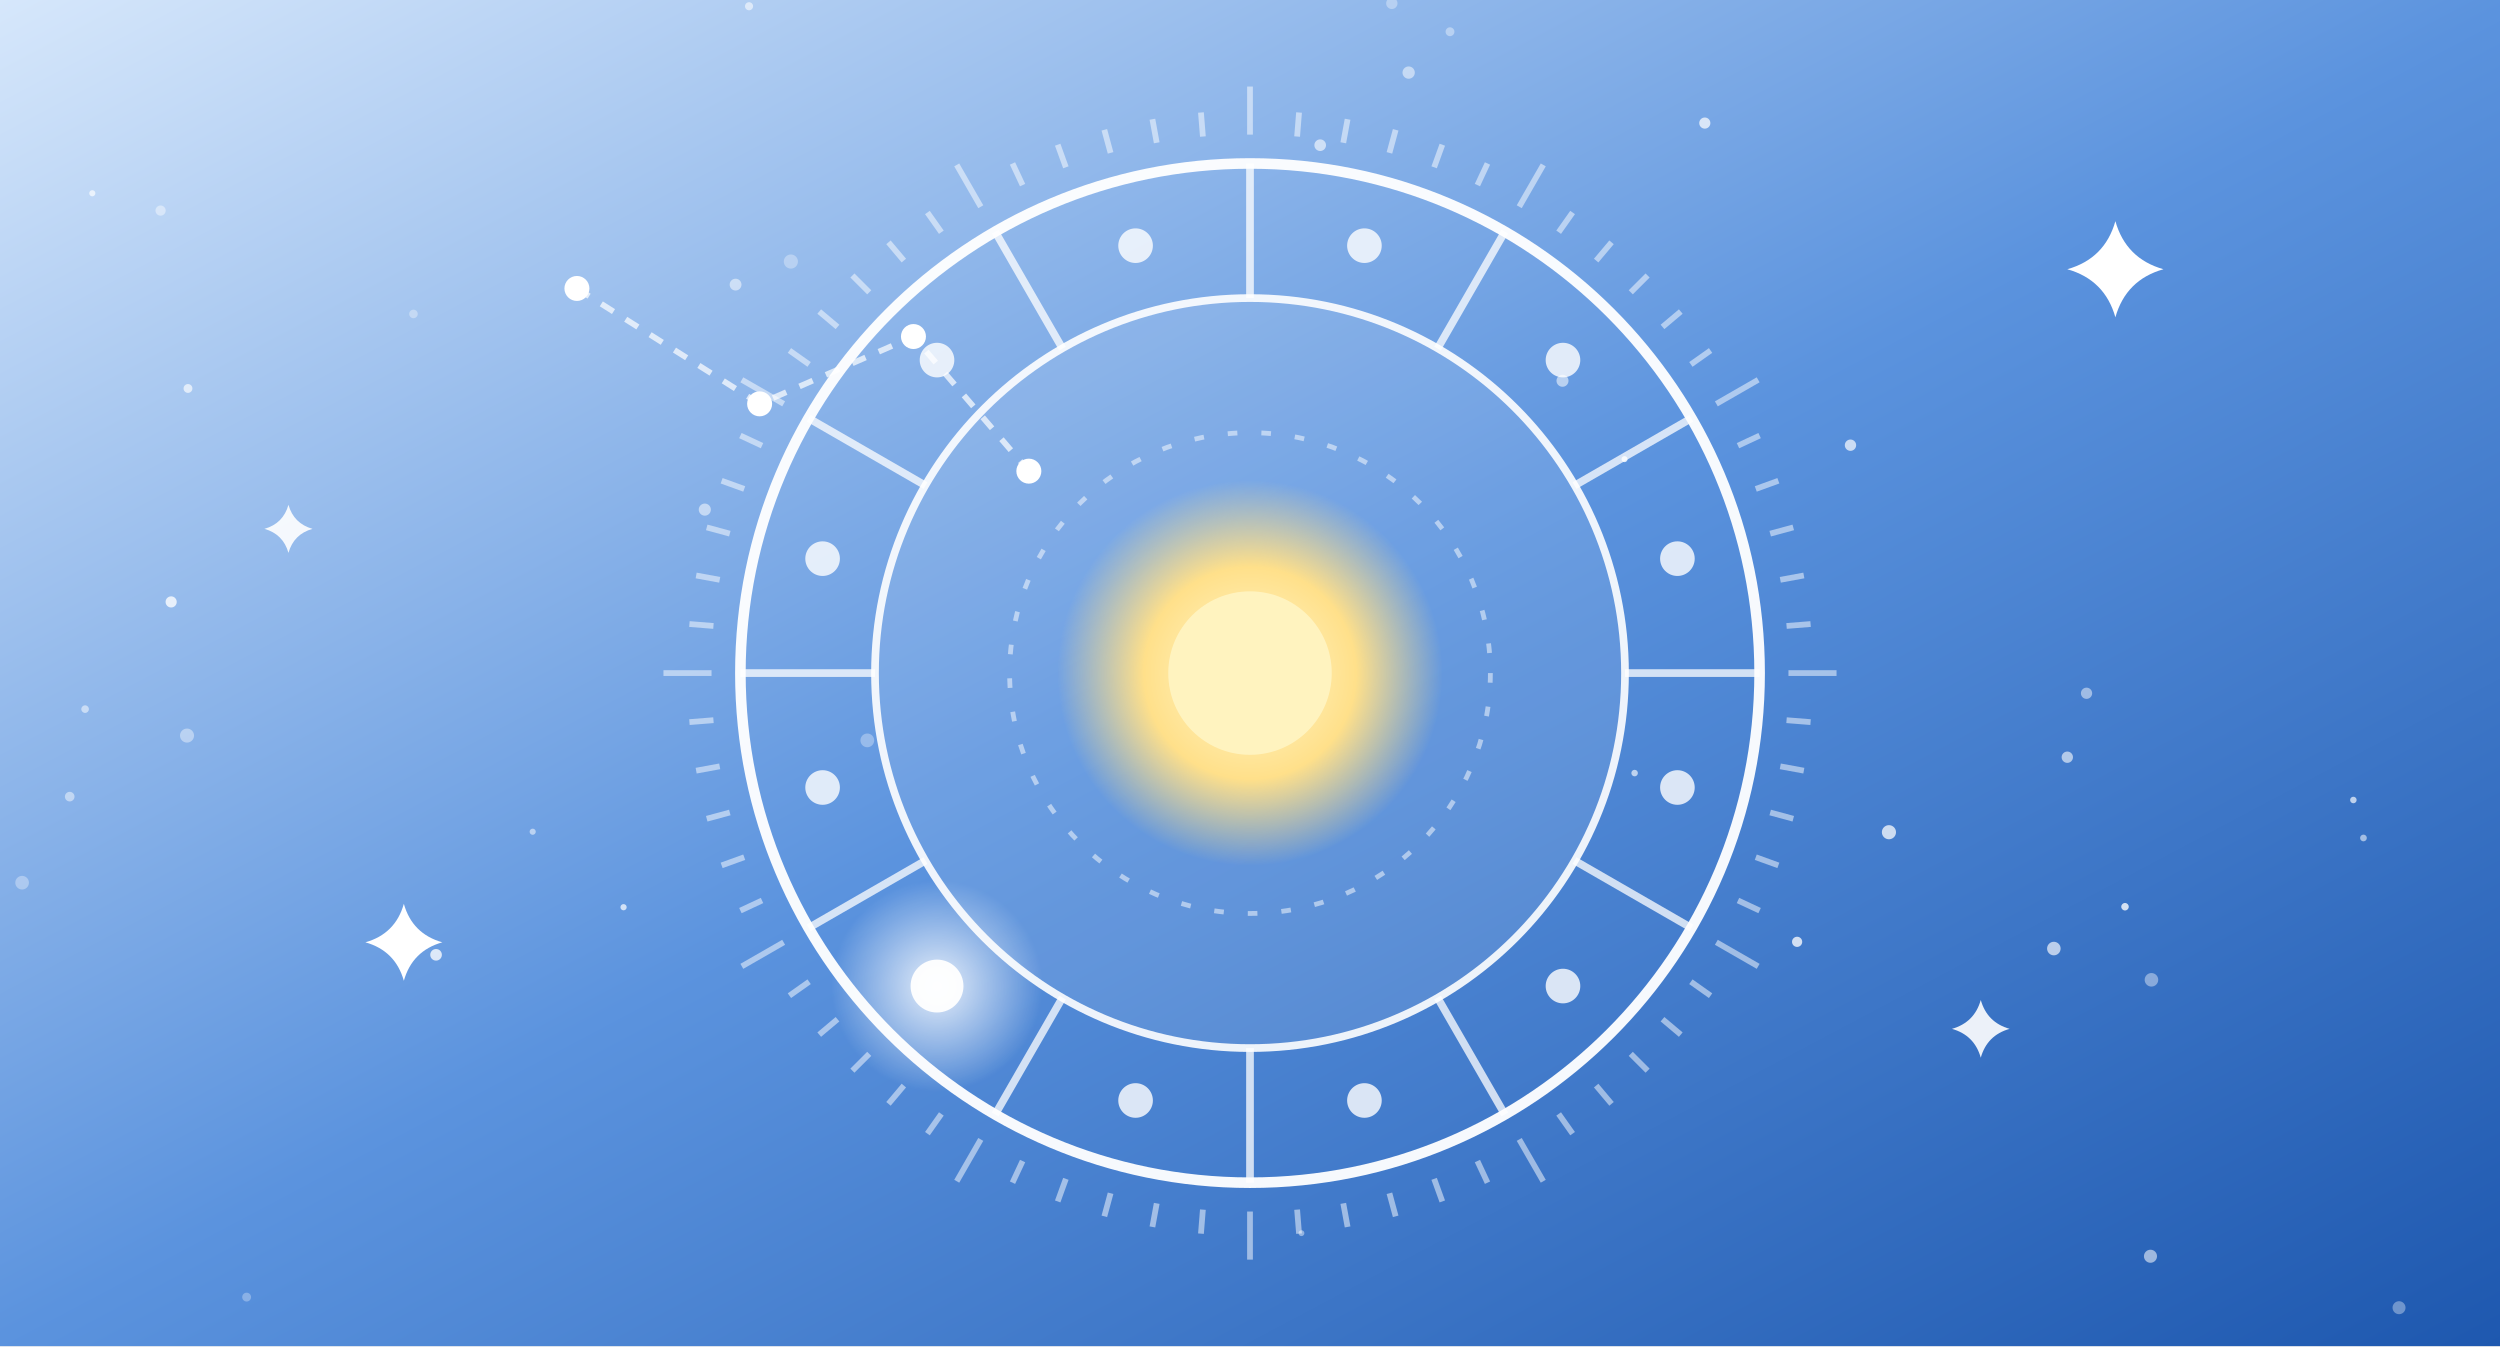
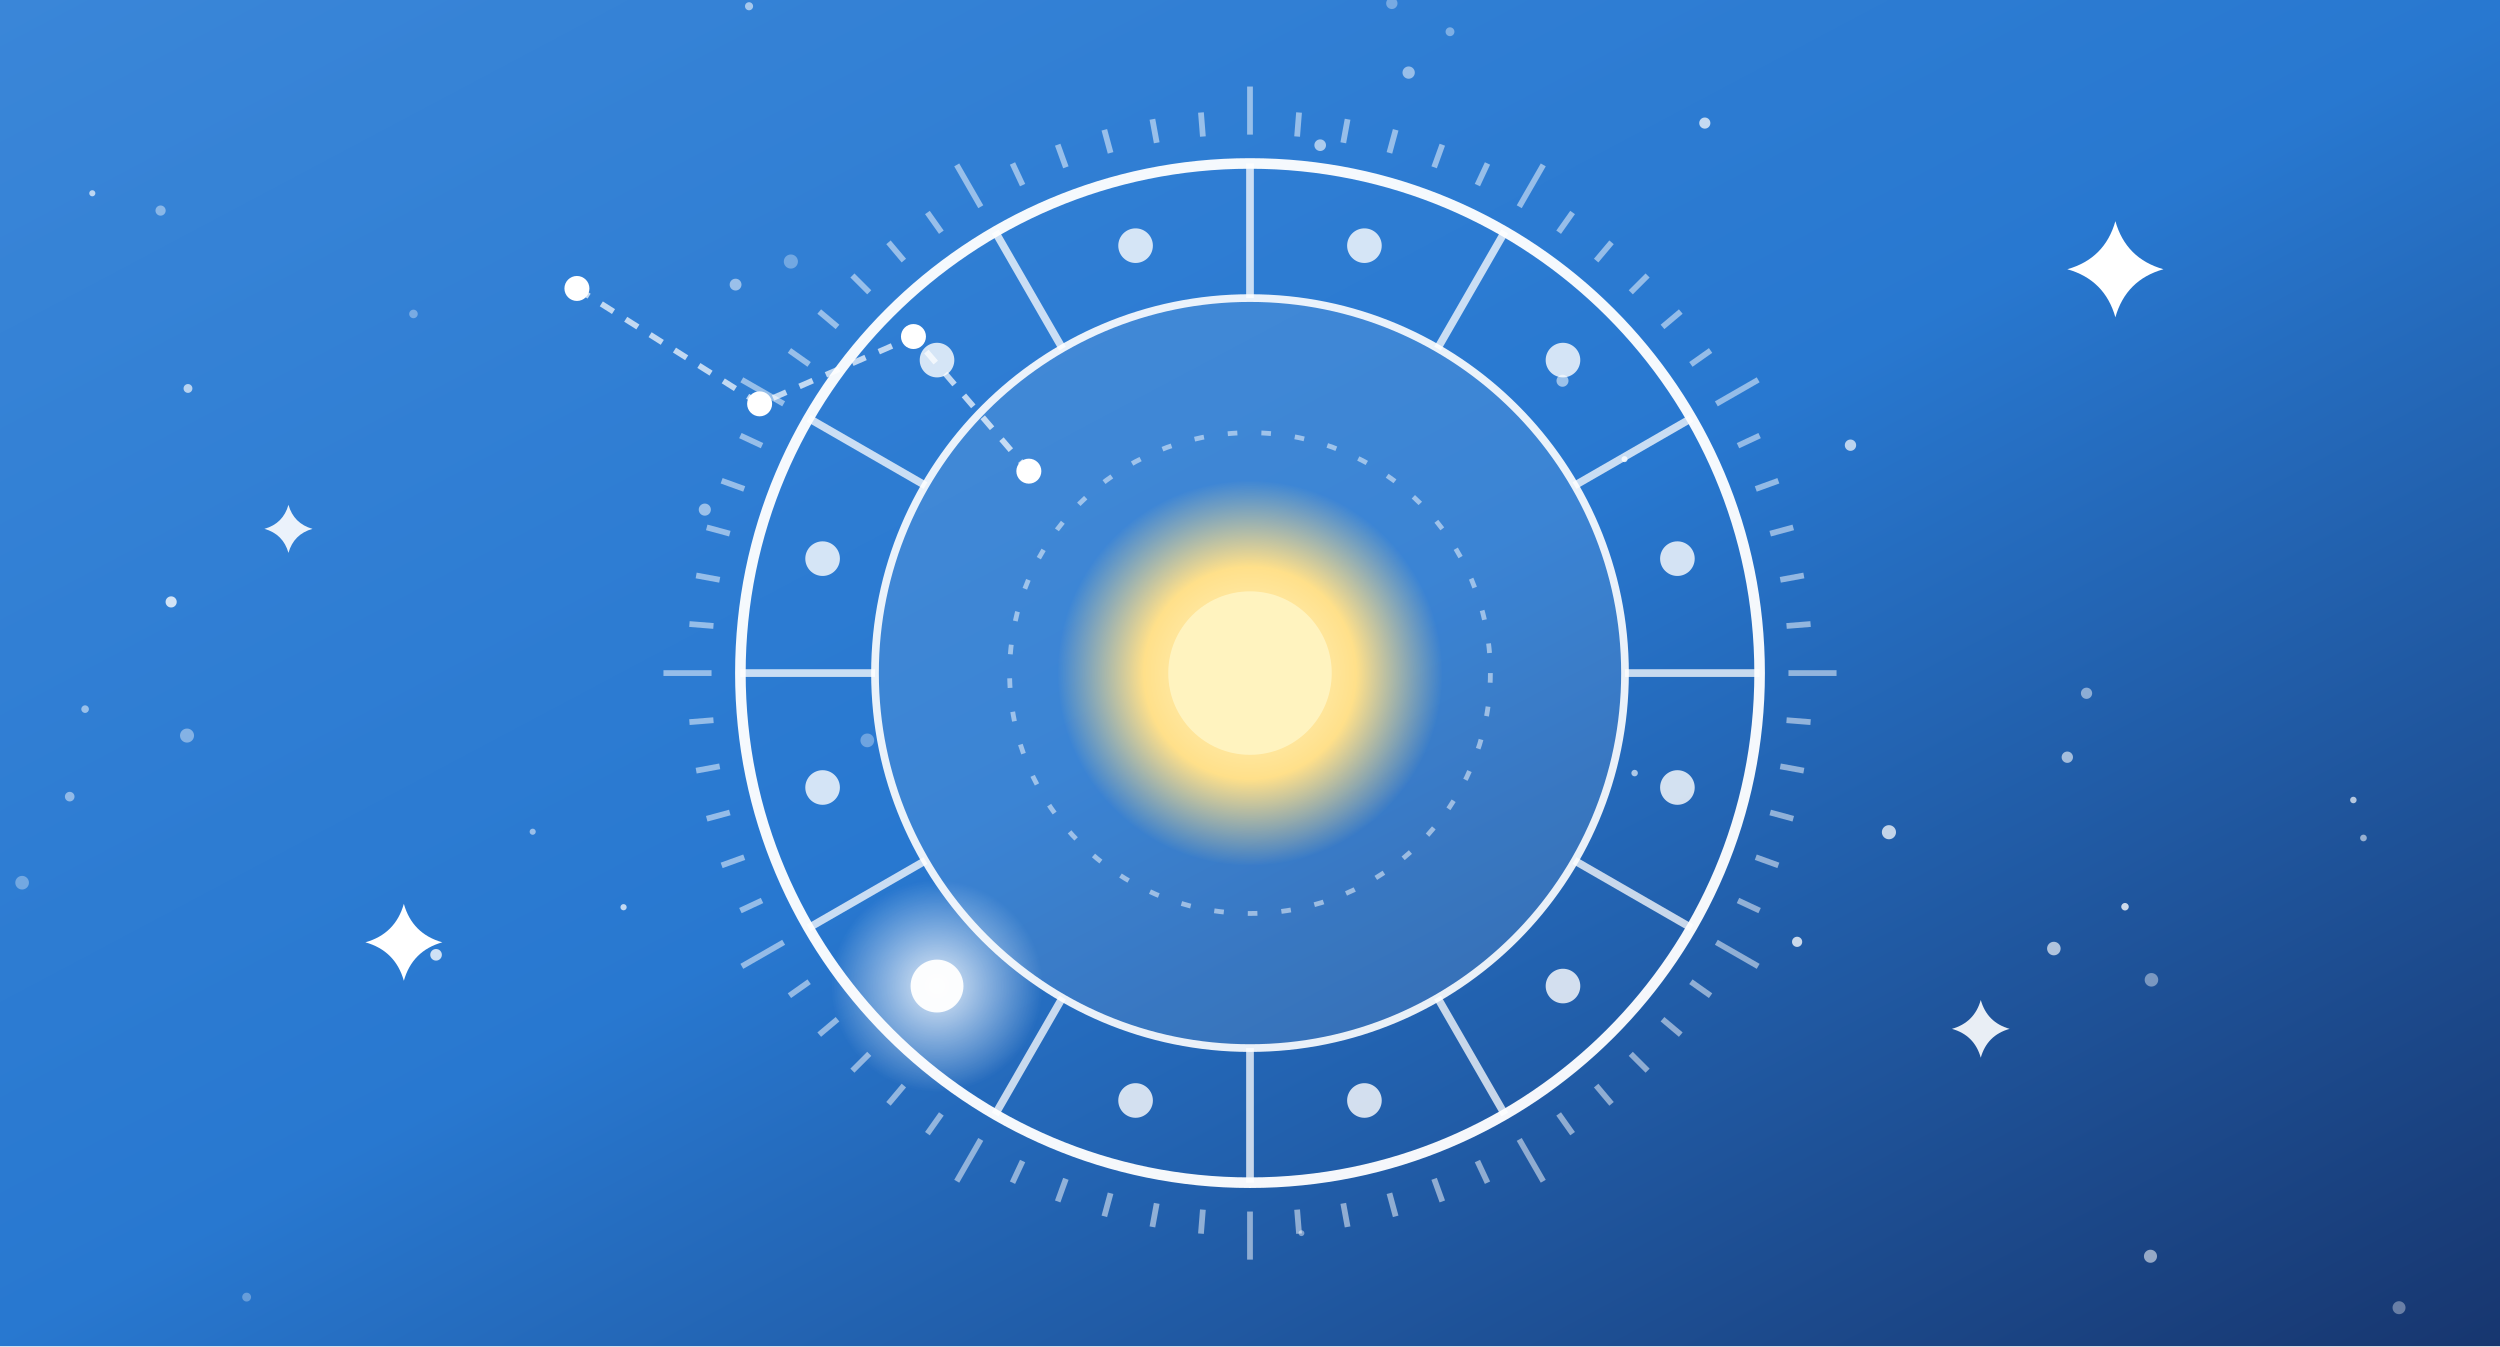
<svg xmlns="http://www.w3.org/2000/svg" viewBox="0 0 520 280" preserveAspectRatio="xMidYMid slice" role="img" aria-hidden="true">
  <defs>
    <linearGradient id="bg" x1="0" y1="0" x2="1" y2="1">
-       <stop offset="0" stop-color="#D6E7FB" />
-       <stop offset=".5" stop-color="#5B93DE" />
-       <stop offset="1" stop-color="#1E58AF" />
+       <stop offset="0" stop-color="#3A86D8" />
+       <stop offset=".5" stop-color="#2878D0" />
+       <stop offset="1" stop-color="#17366F" />
    </linearGradient>
    <radialGradient id="sun" cx=".5" cy=".5" r=".5">
      <stop offset="0" stop-color="#FFF8D2" />
      <stop offset=".55" stop-color="#FFE08A" />
      <stop offset="1" stop-color="#FFE08A" stop-opacity="0" />
    </radialGradient>
    <radialGradient id="mark" cx=".5" cy=".5" r=".5">
      <stop offset="0" stop-color="#FFFFFF" />
      <stop offset="1" stop-color="#FFFFFF" stop-opacity="0" />
    </radialGradient>
  </defs>
  <rect width="520" height="280" fill="url(#bg)" />
  <circle cx="354.6" cy="25.6" r="1.16" fill="#fff" opacity="0.72" />
  <circle cx="434.0" cy="144.2" r="1.17" fill="#fff" opacity="0.48" />
  <circle cx="274.6" cy="30.2" r="1.21" fill="#fff" opacity="0.60" />
  <circle cx="146.6" cy="106.0" r="1.26" fill="#fff" opacity="0.52" />
  <circle cx="499.0" cy="272.0" r="1.35" fill="#fff" opacity="0.35" />
  <circle cx="39.1" cy="80.8" r="0.92" fill="#fff" opacity="0.65" />
  <circle cx="430.0" cy="157.5" r="1.18" fill="#fff" opacity="0.59" />
  <circle cx="17.7" cy="147.5" r="0.79" fill="#fff" opacity="0.51" />
  <circle cx="4.6" cy="183.6" r="1.42" fill="#fff" opacity="0.33" />
  <circle cx="301.6" cy="6.6" r="0.92" fill="#fff" opacity="0.38" />
  <circle cx="447.5" cy="203.8" r="1.41" fill="#fff" opacity="0.41" />
  <circle cx="373.8" cy="195.9" r="1.06" fill="#fff" opacity="0.76" />
  <circle cx="325.0" cy="79.2" r="1.25" fill="#fff" opacity="0.54" />
  <circle cx="110.8" cy="173.0" r="0.64" fill="#fff" opacity="0.52" />
  <circle cx="289.5" cy="0.7" r="1.18" fill="#fff" opacity="0.34" />
  <circle cx="337.9" cy="95.5" r="0.63" fill="#fff" opacity="0.80" />
  <circle cx="33.4" cy="43.8" r="1.06" fill="#fff" opacity="0.42" />
  <circle cx="275.8" cy="132.7" r="1.12" fill="#fff" opacity="0.57" />
  <circle cx="153.0" cy="59.2" r="1.23" fill="#fff" opacity="0.51" />
  <circle cx="270.7" cy="256.5" r="0.61" fill="#fff" opacity="0.44" />
  <circle cx="293.0" cy="15.1" r="1.28" fill="#fff" opacity="0.50" />
  <circle cx="164.5" cy="54.4" r="1.47" fill="#fff" opacity="0.32" />
  <circle cx="427.2" cy="197.3" r="1.41" fill="#fff" opacity="0.65" />
  <circle cx="180.4" cy="154.0" r="1.43" fill="#fff" opacity="0.32" />
  <circle cx="442.0" cy="188.6" r="0.78" fill="#fff" opacity="0.78" />
  <circle cx="155.8" cy="1.3" r="0.84" fill="#fff" opacity="0.56" />
  <circle cx="14.5" cy="165.7" r="1.00" fill="#fff" opacity="0.47" />
  <circle cx="392.9" cy="173.1" r="1.47" fill="#fff" opacity="0.73" />
  <circle cx="447.3" cy="261.3" r="1.36" fill="#fff" opacity="0.54" />
  <circle cx="35.6" cy="125.2" r="1.16" fill="#fff" opacity="0.78" />
  <circle cx="340.0" cy="160.8" r="0.68" fill="#fff" opacity="0.63" />
  <circle cx="19.2" cy="40.2" r="0.64" fill="#fff" opacity="0.67" />
  <circle cx="489.5" cy="166.4" r="0.68" fill="#fff" opacity="0.67" />
  <circle cx="90.7" cy="198.6" r="1.21" fill="#fff" opacity="0.77" />
  <circle cx="86.0" cy="65.3" r="0.89" fill="#fff" opacity="0.34" />
  <circle cx="491.6" cy="174.3" r="0.70" fill="#fff" opacity="0.54" />
  <circle cx="51.3" cy="269.8" r="0.92" fill="#fff" opacity="0.30" />
  <circle cx="384.9" cy="92.6" r="1.18" fill="#fff" opacity="0.69" />
  <circle cx="38.9" cy="153.0" r="1.46" fill="#fff" opacity="0.41" />
  <circle cx="129.7" cy="188.7" r="0.65" fill="#fff" opacity="0.71" />
  <circle cx="260" cy="140" r="106" fill="none" stroke="#fff" stroke-width="2.2" opacity=".95" />
  <circle cx="260" cy="140" r="78" fill="#fff" fill-opacity=".1" stroke="#fff" stroke-width="1.6" opacity=".9" />
  <circle cx="260" cy="140" r="50" fill="none" stroke="#fff" stroke-width="1" opacity=".5" stroke-dasharray="2 5" />
  <line x1="372.0" y1="140.0" x2="382.0" y2="140.0" stroke="#fff" stroke-width="1.2" opacity=".5" />
  <line x1="371.6" y1="149.8" x2="376.6" y2="150.2" stroke="#fff" stroke-width="1.2" opacity=".5" />
  <line x1="370.3" y1="159.4" x2="375.2" y2="160.3" stroke="#fff" stroke-width="1.2" opacity=".5" />
  <line x1="368.2" y1="169.0" x2="373.0" y2="170.3" stroke="#fff" stroke-width="1.2" opacity=".5" />
  <line x1="365.2" y1="178.3" x2="369.9" y2="180.0" stroke="#fff" stroke-width="1.2" opacity=".5" />
  <line x1="361.5" y1="187.3" x2="366.0" y2="189.4" stroke="#fff" stroke-width="1.2" opacity=".5" />
  <line x1="357.0" y1="196.0" x2="365.7" y2="201.0" stroke="#fff" stroke-width="1.2" opacity=".5" />
  <line x1="351.7" y1="204.2" x2="355.8" y2="207.1" stroke="#fff" stroke-width="1.2" opacity=".5" />
  <line x1="345.8" y1="212.0" x2="349.6" y2="215.2" stroke="#fff" stroke-width="1.2" opacity=".5" />
  <line x1="339.2" y1="219.2" x2="342.7" y2="222.7" stroke="#fff" stroke-width="1.2" opacity=".5" />
  <line x1="332.0" y1="225.8" x2="335.2" y2="229.6" stroke="#fff" stroke-width="1.2" opacity=".5" />
  <line x1="324.2" y1="231.7" x2="327.1" y2="235.8" stroke="#fff" stroke-width="1.2" opacity=".5" />
  <line x1="316.0" y1="237.0" x2="321.0" y2="245.7" stroke="#fff" stroke-width="1.2" opacity=".5" />
  <line x1="307.3" y1="241.5" x2="309.4" y2="246.0" stroke="#fff" stroke-width="1.2" opacity=".5" />
  <line x1="298.3" y1="245.2" x2="300.0" y2="249.9" stroke="#fff" stroke-width="1.2" opacity=".5" />
  <line x1="289.0" y1="248.2" x2="290.3" y2="253.0" stroke="#fff" stroke-width="1.2" opacity=".5" />
  <line x1="279.4" y1="250.3" x2="280.3" y2="255.2" stroke="#fff" stroke-width="1.2" opacity=".5" />
  <line x1="269.8" y1="251.6" x2="270.2" y2="256.6" stroke="#fff" stroke-width="1.2" opacity=".5" />
  <line x1="260.0" y1="252.0" x2="260.0" y2="262.0" stroke="#fff" stroke-width="1.2" opacity=".5" />
  <line x1="250.2" y1="251.6" x2="249.8" y2="256.6" stroke="#fff" stroke-width="1.2" opacity=".5" />
  <line x1="240.6" y1="250.3" x2="239.7" y2="255.2" stroke="#fff" stroke-width="1.2" opacity=".5" />
  <line x1="231.0" y1="248.2" x2="229.7" y2="253.0" stroke="#fff" stroke-width="1.2" opacity=".5" />
  <line x1="221.7" y1="245.2" x2="220.0" y2="249.9" stroke="#fff" stroke-width="1.2" opacity=".5" />
  <line x1="212.7" y1="241.5" x2="210.6" y2="246.0" stroke="#fff" stroke-width="1.2" opacity=".5" />
  <line x1="204.0" y1="237.0" x2="199.0" y2="245.7" stroke="#fff" stroke-width="1.2" opacity=".5" />
  <line x1="195.8" y1="231.7" x2="192.9" y2="235.8" stroke="#fff" stroke-width="1.2" opacity=".5" />
  <line x1="188.0" y1="225.8" x2="184.8" y2="229.6" stroke="#fff" stroke-width="1.2" opacity=".5" />
  <line x1="180.8" y1="219.2" x2="177.3" y2="222.7" stroke="#fff" stroke-width="1.2" opacity=".5" />
  <line x1="174.2" y1="212.0" x2="170.4" y2="215.2" stroke="#fff" stroke-width="1.2" opacity=".5" />
  <line x1="168.3" y1="204.2" x2="164.2" y2="207.1" stroke="#fff" stroke-width="1.2" opacity=".5" />
  <line x1="163.0" y1="196.0" x2="154.3" y2="201.0" stroke="#fff" stroke-width="1.2" opacity=".5" />
  <line x1="158.5" y1="187.3" x2="154.0" y2="189.4" stroke="#fff" stroke-width="1.2" opacity=".5" />
  <line x1="154.8" y1="178.3" x2="150.1" y2="180.0" stroke="#fff" stroke-width="1.2" opacity=".5" />
  <line x1="151.8" y1="169.0" x2="147.0" y2="170.3" stroke="#fff" stroke-width="1.2" opacity=".5" />
  <line x1="149.7" y1="159.4" x2="144.8" y2="160.3" stroke="#fff" stroke-width="1.2" opacity=".5" />
  <line x1="148.4" y1="149.8" x2="143.4" y2="150.2" stroke="#fff" stroke-width="1.2" opacity=".5" />
  <line x1="148.0" y1="140.0" x2="138.0" y2="140.0" stroke="#fff" stroke-width="1.2" opacity=".5" />
  <line x1="148.4" y1="130.2" x2="143.4" y2="129.8" stroke="#fff" stroke-width="1.2" opacity=".5" />
  <line x1="149.7" y1="120.6" x2="144.8" y2="119.7" stroke="#fff" stroke-width="1.2" opacity=".5" />
  <line x1="151.8" y1="111.0" x2="147.0" y2="109.7" stroke="#fff" stroke-width="1.2" opacity=".5" />
  <line x1="154.8" y1="101.7" x2="150.1" y2="100.0" stroke="#fff" stroke-width="1.2" opacity=".5" />
  <line x1="158.5" y1="92.7" x2="154.0" y2="90.6" stroke="#fff" stroke-width="1.2" opacity=".5" />
  <line x1="163.0" y1="84.0" x2="154.3" y2="79.0" stroke="#fff" stroke-width="1.2" opacity=".5" />
  <line x1="168.3" y1="75.8" x2="164.2" y2="72.9" stroke="#fff" stroke-width="1.2" opacity=".5" />
  <line x1="174.2" y1="68.0" x2="170.4" y2="64.8" stroke="#fff" stroke-width="1.2" opacity=".5" />
  <line x1="180.8" y1="60.8" x2="177.3" y2="57.3" stroke="#fff" stroke-width="1.2" opacity=".5" />
  <line x1="188.0" y1="54.2" x2="184.8" y2="50.4" stroke="#fff" stroke-width="1.2" opacity=".5" />
  <line x1="195.8" y1="48.3" x2="192.9" y2="44.2" stroke="#fff" stroke-width="1.2" opacity=".5" />
  <line x1="204.0" y1="43.0" x2="199.0" y2="34.3" stroke="#fff" stroke-width="1.2" opacity=".5" />
  <line x1="212.7" y1="38.5" x2="210.6" y2="34.0" stroke="#fff" stroke-width="1.2" opacity=".5" />
  <line x1="221.7" y1="34.8" x2="220.0" y2="30.1" stroke="#fff" stroke-width="1.2" opacity=".5" />
  <line x1="231.0" y1="31.8" x2="229.7" y2="27.0" stroke="#fff" stroke-width="1.2" opacity=".5" />
  <line x1="240.6" y1="29.7" x2="239.7" y2="24.8" stroke="#fff" stroke-width="1.2" opacity=".5" />
  <line x1="250.2" y1="28.4" x2="249.8" y2="23.4" stroke="#fff" stroke-width="1.2" opacity=".5" />
  <line x1="260.0" y1="28.0" x2="260.0" y2="18.0" stroke="#fff" stroke-width="1.2" opacity=".5" />
  <line x1="269.8" y1="28.4" x2="270.2" y2="23.4" stroke="#fff" stroke-width="1.2" opacity=".5" />
  <line x1="279.4" y1="29.7" x2="280.3" y2="24.8" stroke="#fff" stroke-width="1.2" opacity=".5" />
  <line x1="289.0" y1="31.8" x2="290.3" y2="27.0" stroke="#fff" stroke-width="1.2" opacity=".5" />
  <line x1="298.3" y1="34.8" x2="300.0" y2="30.1" stroke="#fff" stroke-width="1.2" opacity=".5" />
  <line x1="307.3" y1="38.5" x2="309.4" y2="34.0" stroke="#fff" stroke-width="1.2" opacity=".5" />
  <line x1="316.0" y1="43.0" x2="321.0" y2="34.3" stroke="#fff" stroke-width="1.2" opacity=".5" />
  <line x1="324.2" y1="48.3" x2="327.1" y2="44.2" stroke="#fff" stroke-width="1.2" opacity=".5" />
  <line x1="332.0" y1="54.2" x2="335.2" y2="50.4" stroke="#fff" stroke-width="1.2" opacity=".5" />
  <line x1="339.2" y1="60.8" x2="342.7" y2="57.3" stroke="#fff" stroke-width="1.2" opacity=".5" />
  <line x1="345.8" y1="68.0" x2="349.6" y2="64.8" stroke="#fff" stroke-width="1.2" opacity=".5" />
  <line x1="351.7" y1="75.8" x2="355.8" y2="72.9" stroke="#fff" stroke-width="1.2" opacity=".5" />
  <line x1="357.0" y1="84.0" x2="365.7" y2="79.0" stroke="#fff" stroke-width="1.2" opacity=".5" />
  <line x1="361.5" y1="92.7" x2="366.0" y2="90.6" stroke="#fff" stroke-width="1.2" opacity=".5" />
  <line x1="365.2" y1="101.7" x2="369.9" y2="100.0" stroke="#fff" stroke-width="1.2" opacity=".5" />
  <line x1="368.2" y1="111.0" x2="373.0" y2="109.7" stroke="#fff" stroke-width="1.2" opacity=".5" />
  <line x1="370.3" y1="120.6" x2="375.2" y2="119.7" stroke="#fff" stroke-width="1.2" opacity=".5" />
  <line x1="371.6" y1="130.2" x2="376.6" y2="129.8" stroke="#fff" stroke-width="1.2" opacity=".5" />
  <line x1="338.0" y1="140.0" x2="366.0" y2="140.0" stroke="#fff" stroke-width="1.6" opacity=".75" />
  <line x1="327.5" y1="179.0" x2="351.8" y2="193.0" stroke="#fff" stroke-width="1.6" opacity=".75" />
  <line x1="299.0" y1="207.5" x2="313.0" y2="231.8" stroke="#fff" stroke-width="1.6" opacity=".75" />
  <line x1="260.0" y1="218.0" x2="260.0" y2="246.0" stroke="#fff" stroke-width="1.6" opacity=".75" />
  <line x1="221.0" y1="207.5" x2="207.0" y2="231.8" stroke="#fff" stroke-width="1.6" opacity=".75" />
  <line x1="192.5" y1="179.0" x2="168.2" y2="193.0" stroke="#fff" stroke-width="1.6" opacity=".75" />
  <line x1="182.0" y1="140.0" x2="154.0" y2="140.0" stroke="#fff" stroke-width="1.6" opacity=".75" />
  <line x1="192.5" y1="101.0" x2="168.2" y2="87.0" stroke="#fff" stroke-width="1.6" opacity=".75" />
  <line x1="221.0" y1="72.5" x2="207.0" y2="48.2" stroke="#fff" stroke-width="1.6" opacity=".75" />
  <line x1="260.0" y1="62.0" x2="260.0" y2="34.0" stroke="#fff" stroke-width="1.6" opacity=".75" />
  <line x1="299.0" y1="72.5" x2="313.0" y2="48.2" stroke="#fff" stroke-width="1.6" opacity=".75" />
  <line x1="327.5" y1="101.0" x2="351.8" y2="87.0" stroke="#fff" stroke-width="1.6" opacity=".75" />
  <circle cx="348.9" cy="163.8" r="3.6" fill="#fff" opacity="0.8" />
  <circle cx="325.1" cy="205.1" r="3.6" fill="#fff" opacity="0.8" />
  <circle cx="283.8" cy="228.9" r="3.6" fill="#fff" opacity="0.8" />
  <circle cx="236.2" cy="228.9" r="3.6" fill="#fff" opacity="0.8" />
  <circle cx="194.9" cy="205.1" r="5.5" fill="#fff" opacity="0.95" />
  <circle cx="171.1" cy="163.8" r="3.6" fill="#fff" opacity="0.8" />
  <circle cx="171.1" cy="116.2" r="3.6" fill="#fff" opacity="0.8" />
  <circle cx="194.9" cy="74.9" r="3.6" fill="#fff" opacity="0.8" />
  <circle cx="236.2" cy="51.1" r="3.6" fill="#fff" opacity="0.8" />
  <circle cx="283.8" cy="51.1" r="3.6" fill="#fff" opacity="0.8" />
  <circle cx="325.1" cy="74.9" r="3.6" fill="#fff" opacity="0.8" />
  <circle cx="348.9" cy="116.2" r="3.6" fill="#fff" opacity="0.8" />
  <circle cx="194.9" cy="205.1" r="22" fill="url(#mark)" opacity=".85" />
  <circle cx="260" cy="140" r="40" fill="url(#sun)" />
  <circle cx="260" cy="140" r="17" fill="#FFF3BF" />
  <polyline points="120,60 158,84 190,70 214,98" fill="none" stroke="#fff" stroke-width="1.2" opacity=".7" stroke-dasharray="3 3" />
  <circle cx="120" cy="60" r="2.6" fill="#fff" />
  <circle cx="158" cy="84" r="2.6" fill="#fff" />
  <circle cx="190" cy="70" r="2.6" fill="#fff" />
  <circle cx="214" cy="98" r="2.6" fill="#fff" />
  <path d="M440 46 Q442.2 53.8 450 56 Q442.2 58.2 440 66 Q437.8 58.2 430 56 Q437.8 53.8 440 46Z" fill="#fff" opacity="1" />
  <path d="M84 188 Q85.76 194.24 92 196 Q85.76 197.76 84 204 Q82.24 197.76 76 196 Q82.24 194.24 84 188Z" fill="#fff" opacity="1" />
  <path d="M412 208 Q413.32 212.68 418 214 Q413.32 215.32 412 220 Q410.68 215.32 406 214 Q410.68 212.68 412 208Z" fill="#fff" opacity="0.9" />
  <path d="M60 105 Q61.1 108.9 65 110 Q61.1 111.1 60 115 Q58.9 111.1 55 110 Q58.9 108.9 60 105Z" fill="#fff" opacity="0.9" />
</svg>
